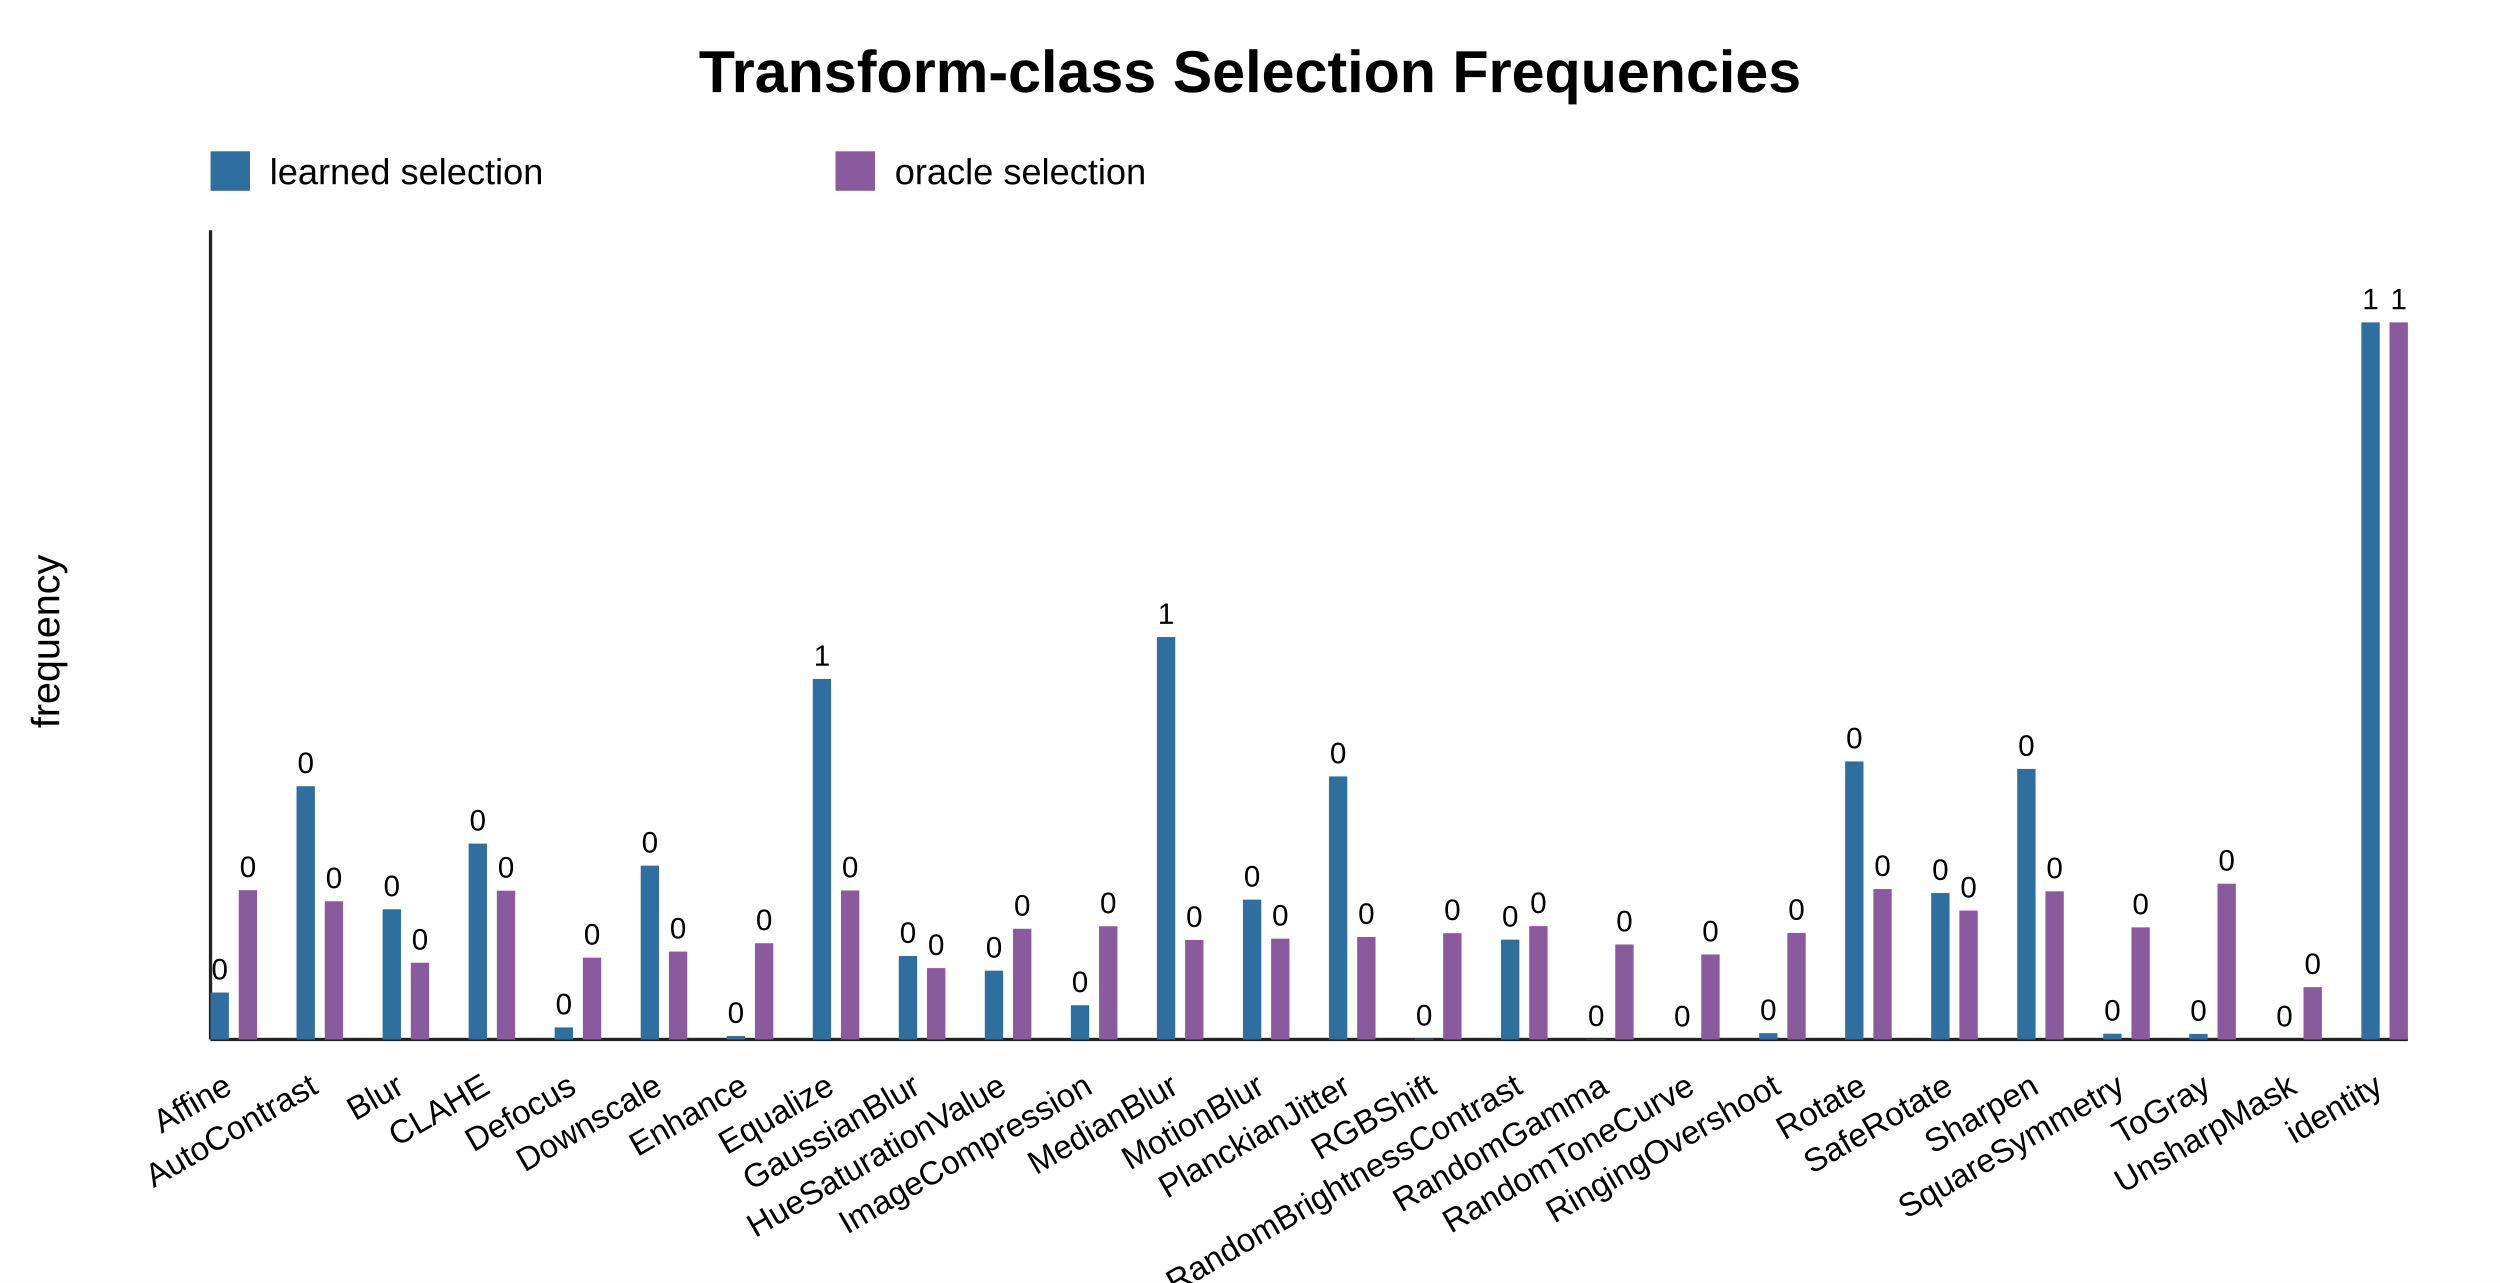
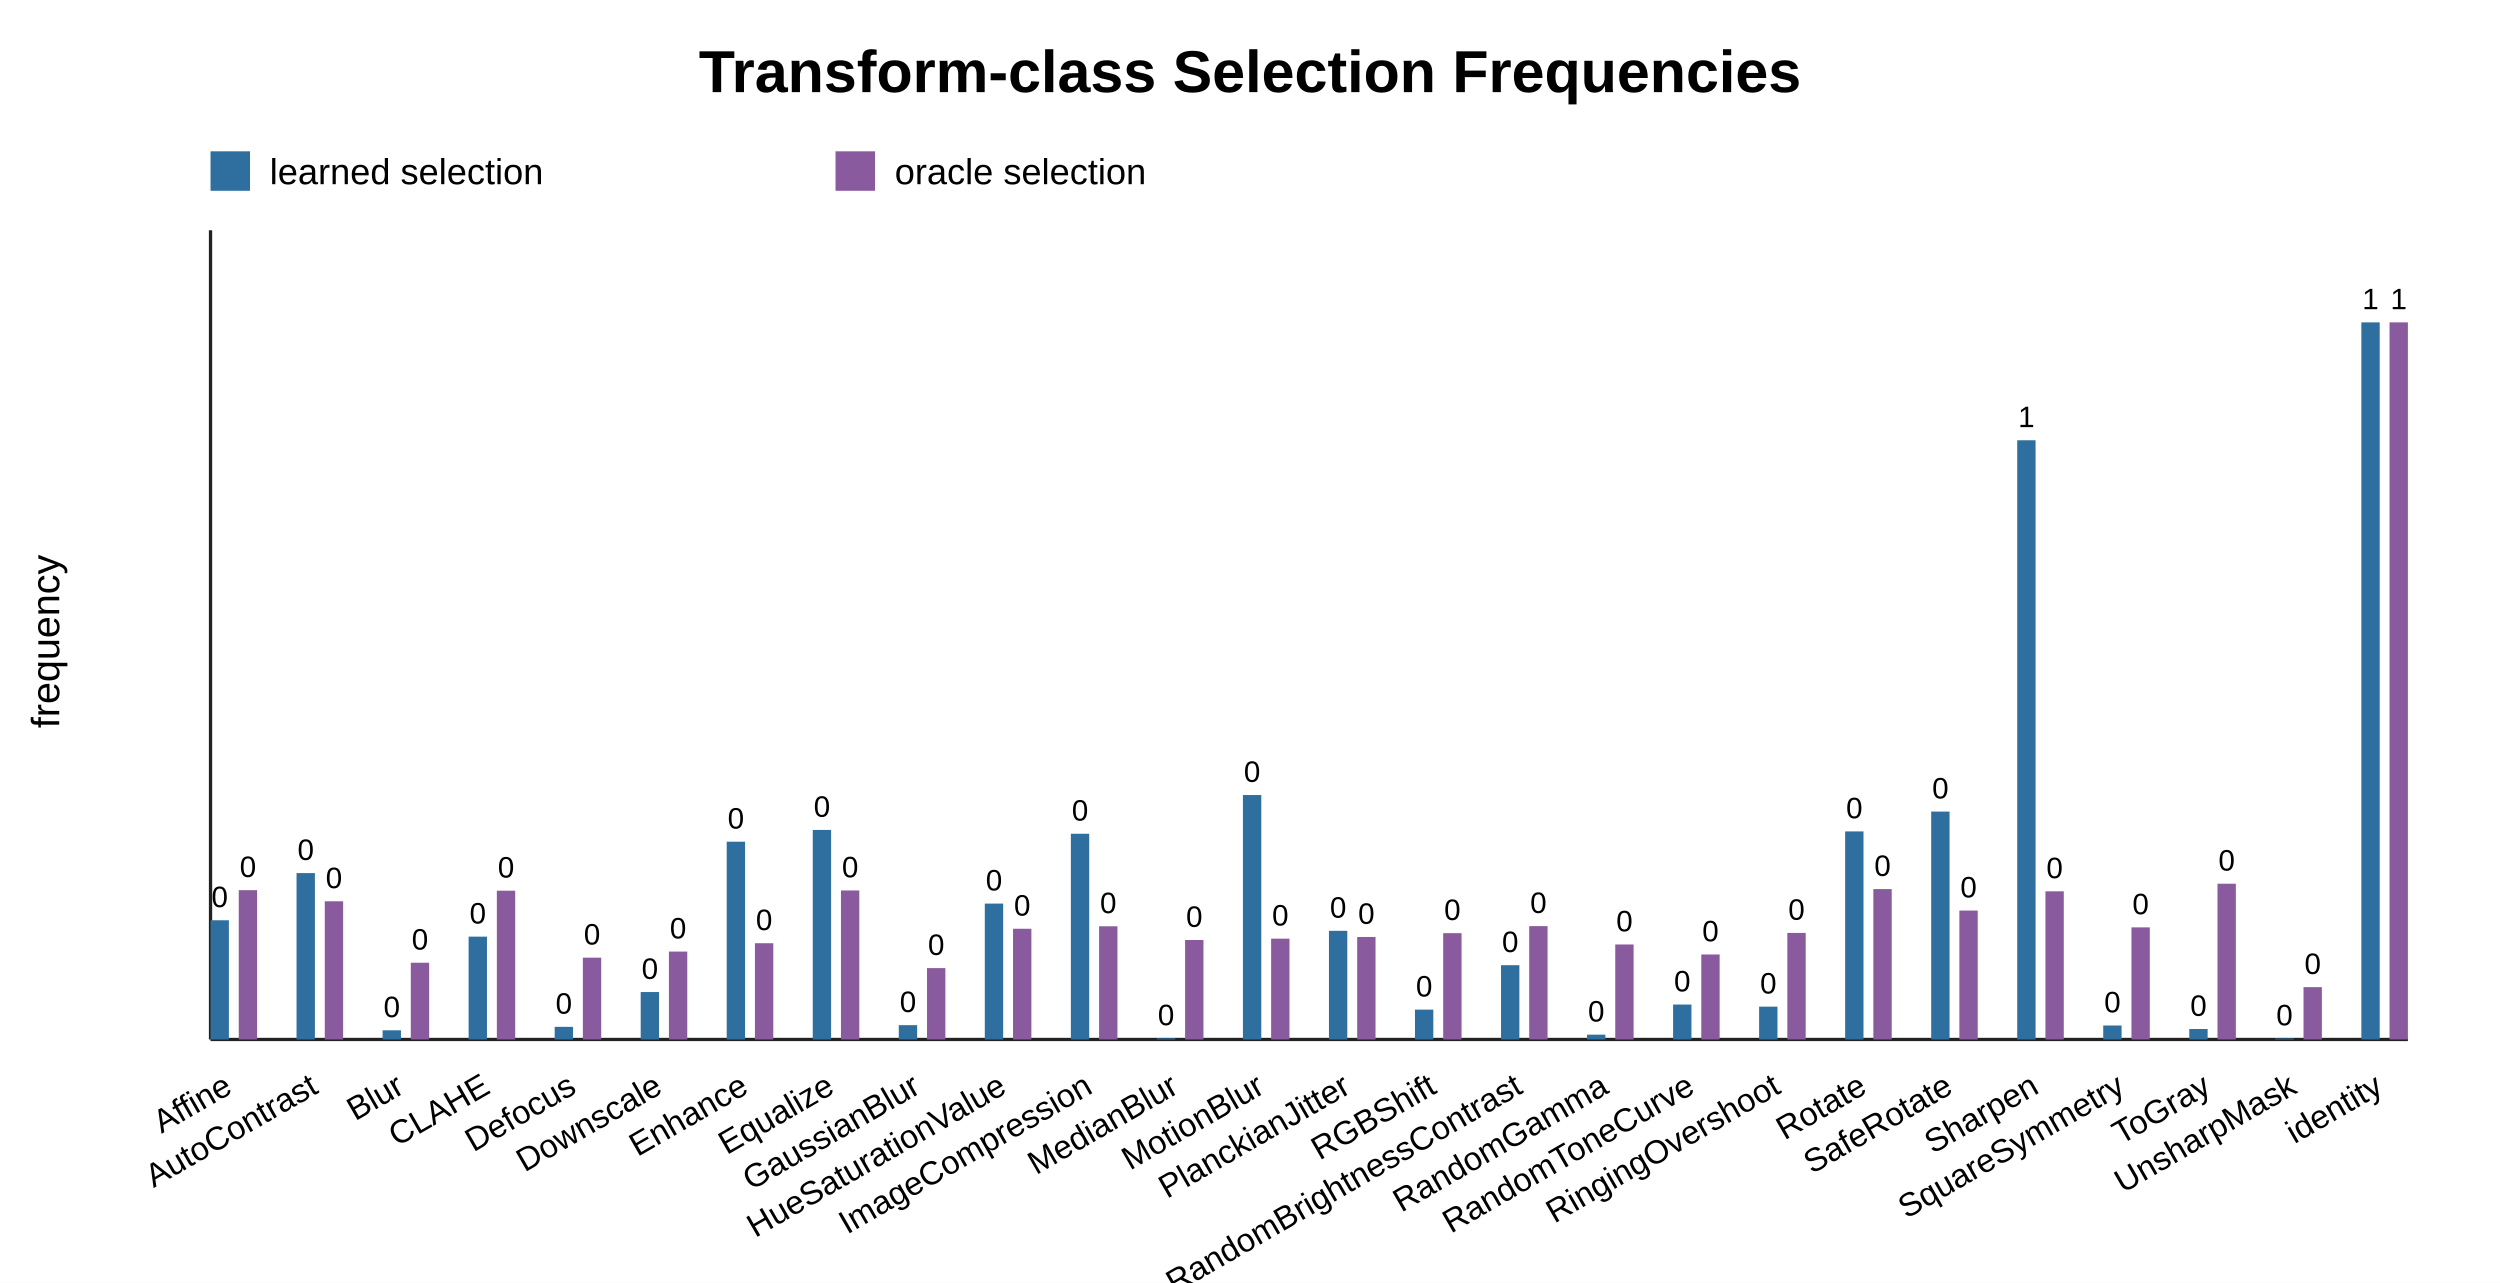
<svg xmlns="http://www.w3.org/2000/svg" width="760" height="390" viewBox="0 0 760 390">
  <rect width="100%" height="100%" fill="#ffffff" />
  <text x="380" y="28" text-anchor="middle" font-family="Arial" font-size="18" font-weight="700">Transform-class Selection Frequencies</text>
  <text x="18" y="195" transform="rotate(-90 18 195)" text-anchor="middle" font-family="Arial" font-size="12">frequency</text>
  <line x1="64" y1="316" x2="732" y2="316" stroke="#222" />
  <line x1="64" y1="70" x2="64" y2="316" stroke="#222" />
  <rect x="64" y="46" width="12" height="12" fill="#2f6f9f" />
  <text x="82" y="56" font-family="Arial" font-size="11">learned selection</text>
  <rect x="254" y="46" width="12" height="12" fill="#8a5a9f" />
  <text x="272" y="56" font-family="Arial" font-size="11">oracle selection</text>
-   <rect x="64.00" y="301.73" width="5.58" height="14.27" fill="#2f6f9f" />
-   <text x="66.79" y="297.73" text-anchor="middle" font-family="Arial" font-size="9">0</text>
+   <rect x="64.00" y="279.76" width="5.58" height="36.24" fill="#2f6f9f" />
+   <text x="66.79" y="275.76" text-anchor="middle" font-family="Arial" font-size="9">0</text>
  <rect x="72.58" y="270.61" width="5.58" height="45.39" fill="#8a5a9f" />
  <text x="75.37" y="266.61" text-anchor="middle" font-family="Arial" font-size="9">0</text>
  <text x="71.08" y="332" text-anchor="end" font-family="Arial" font-size="10" transform="rotate(-30 71.08 332)">Affine</text>
-   <rect x="90.15" y="239.00" width="5.58" height="77.00" fill="#2f6f9f" />
-   <text x="92.94" y="235.00" text-anchor="middle" font-family="Arial" font-size="9">0</text>
+   <rect x="90.15" y="265.42" width="5.58" height="50.58" fill="#2f6f9f" />
+   <text x="92.94" y="261.42" text-anchor="middle" font-family="Arial" font-size="9">0</text>
  <rect x="98.73" y="273.99" width="5.58" height="42.01" fill="#8a5a9f" />
  <text x="101.52" y="269.99" text-anchor="middle" font-family="Arial" font-size="9">0</text>
  <text x="97.23" y="332" text-anchor="end" font-family="Arial" font-size="10" transform="rotate(-30 97.23 332)">AutoContrast</text>
-   <rect x="116.31" y="276.43" width="5.58" height="39.57" fill="#2f6f9f" />
-   <text x="119.10" y="272.43" text-anchor="middle" font-family="Arial" font-size="9">0</text>
+   <rect x="116.31" y="313.21" width="5.58" height="2.79" fill="#2f6f9f" />
+   <text x="119.10" y="309.21" text-anchor="middle" font-family="Arial" font-size="9">0</text>
  <rect x="124.88" y="292.67" width="5.58" height="23.33" fill="#8a5a9f" />
  <text x="127.67" y="288.67" text-anchor="middle" font-family="Arial" font-size="9">0</text>
  <text x="123.38" y="332" text-anchor="end" font-family="Arial" font-size="10" transform="rotate(-30 123.38 332)">Blur</text>
-   <rect x="142.46" y="256.46" width="5.58" height="59.54" fill="#2f6f9f" />
-   <text x="145.25" y="252.46" text-anchor="middle" font-family="Arial" font-size="9">0</text>
+   <rect x="142.46" y="284.74" width="5.58" height="31.26" fill="#2f6f9f" />
+   <text x="145.25" y="280.74" text-anchor="middle" font-family="Arial" font-size="9">0</text>
  <rect x="151.04" y="270.77" width="5.58" height="45.23" fill="#8a5a9f" />
  <text x="153.83" y="266.77" text-anchor="middle" font-family="Arial" font-size="9">0</text>
  <text x="149.54" y="332" text-anchor="end" font-family="Arial" font-size="10" transform="rotate(-30 149.54 332)">CLAHE</text>
-   <rect x="168.62" y="312.34" width="5.58" height="3.66" fill="#2f6f9f" />
-   <text x="171.40" y="308.34" text-anchor="middle" font-family="Arial" font-size="9">0</text>
+   <rect x="168.62" y="312.16" width="5.58" height="3.84" fill="#2f6f9f" />
+   <text x="171.40" y="308.16" text-anchor="middle" font-family="Arial" font-size="9">0</text>
  <rect x="177.19" y="291.13" width="5.58" height="24.87" fill="#8a5a9f" />
  <text x="179.98" y="287.13" text-anchor="middle" font-family="Arial" font-size="9">0</text>
  <text x="175.69" y="332" text-anchor="end" font-family="Arial" font-size="10" transform="rotate(-30 175.69 332)">Defocus</text>
-   <rect x="194.77" y="263.15" width="5.58" height="52.85" fill="#2f6f9f" />
-   <text x="197.56" y="259.15" text-anchor="middle" font-family="Arial" font-size="9">0</text>
+   <rect x="194.77" y="301.58" width="5.58" height="14.42" fill="#2f6f9f" />
+   <text x="197.56" y="297.58" text-anchor="middle" font-family="Arial" font-size="9">0</text>
  <rect x="203.35" y="289.28" width="5.58" height="26.72" fill="#8a5a9f" />
  <text x="206.13" y="285.28" text-anchor="middle" font-family="Arial" font-size="9">0</text>
  <text x="201.85" y="332" text-anchor="end" font-family="Arial" font-size="10" transform="rotate(-30 201.85 332)">Downscale</text>
-   <rect x="220.92" y="314.95" width="5.58" height="1.05" fill="#2f6f9f" />
-   <text x="223.71" y="310.95" text-anchor="middle" font-family="Arial" font-size="9">0</text>
+   <rect x="220.92" y="255.88" width="5.58" height="60.12" fill="#2f6f9f" />
+   <text x="223.71" y="251.88" text-anchor="middle" font-family="Arial" font-size="9">0</text>
  <rect x="229.50" y="286.74" width="5.58" height="29.26" fill="#8a5a9f" />
  <text x="232.29" y="282.74" text-anchor="middle" font-family="Arial" font-size="9">0</text>
  <text x="228.00" y="332" text-anchor="end" font-family="Arial" font-size="10" transform="rotate(-30 228.00 332)">Enhance</text>
-   <rect x="247.08" y="206.39" width="5.58" height="109.61" fill="#2f6f9f" />
-   <text x="249.87" y="202.39" text-anchor="middle" font-family="Arial" font-size="9">1</text>
+   <rect x="247.08" y="252.30" width="5.58" height="63.70" fill="#2f6f9f" />
+   <text x="249.87" y="248.30" text-anchor="middle" font-family="Arial" font-size="9">0</text>
  <rect x="255.65" y="270.70" width="5.58" height="45.30" fill="#8a5a9f" />
  <text x="258.44" y="266.70" text-anchor="middle" font-family="Arial" font-size="9">0</text>
  <text x="254.15" y="332" text-anchor="end" font-family="Arial" font-size="10" transform="rotate(-30 254.15 332)">Equalize</text>
-   <rect x="273.23" y="290.62" width="5.58" height="25.38" fill="#2f6f9f" />
-   <text x="276.02" y="286.62" text-anchor="middle" font-family="Arial" font-size="9">0</text>
+   <rect x="273.23" y="311.65" width="5.58" height="4.35" fill="#2f6f9f" />
+   <text x="276.02" y="307.65" text-anchor="middle" font-family="Arial" font-size="9">0</text>
  <rect x="281.81" y="294.30" width="5.58" height="21.70" fill="#8a5a9f" />
  <text x="284.60" y="290.30" text-anchor="middle" font-family="Arial" font-size="9">0</text>
  <text x="280.31" y="332" text-anchor="end" font-family="Arial" font-size="10" transform="rotate(-30 280.31 332)">GaussianBlur</text>
-   <rect x="299.38" y="295.08" width="5.58" height="20.92" fill="#2f6f9f" />
-   <text x="302.17" y="291.08" text-anchor="middle" font-family="Arial" font-size="9">0</text>
+   <rect x="299.38" y="274.69" width="5.58" height="41.31" fill="#2f6f9f" />
+   <text x="302.17" y="270.69" text-anchor="middle" font-family="Arial" font-size="9">0</text>
  <rect x="307.96" y="282.34" width="5.58" height="33.66" fill="#8a5a9f" />
  <text x="310.75" y="278.34" text-anchor="middle" font-family="Arial" font-size="9">0</text>
  <text x="306.46" y="332" text-anchor="end" font-family="Arial" font-size="10" transform="rotate(-30 306.46 332)">HueSaturationValue</text>
-   <rect x="325.54" y="305.59" width="5.58" height="10.41" fill="#2f6f9f" />
-   <text x="328.33" y="301.59" text-anchor="middle" font-family="Arial" font-size="9">0</text>
+   <rect x="325.54" y="253.46" width="5.58" height="62.54" fill="#2f6f9f" />
+   <text x="328.33" y="249.46" text-anchor="middle" font-family="Arial" font-size="9">0</text>
  <rect x="334.12" y="281.59" width="5.58" height="34.41" fill="#8a5a9f" />
  <text x="336.90" y="277.59" text-anchor="middle" font-family="Arial" font-size="9">0</text>
  <text x="332.62" y="332" text-anchor="end" font-family="Arial" font-size="10" transform="rotate(-30 332.62 332)">ImageCompression</text>
-   <rect x="351.69" y="193.66" width="5.58" height="122.34" fill="#2f6f9f" />
-   <text x="354.48" y="189.66" text-anchor="middle" font-family="Arial" font-size="9">1</text>
+   <rect x="351.69" y="315.65" width="5.58" height="0.35" fill="#2f6f9f" />
+   <text x="354.48" y="311.65" text-anchor="middle" font-family="Arial" font-size="9">0</text>
  <rect x="360.27" y="285.76" width="5.58" height="30.24" fill="#8a5a9f" />
  <text x="363.06" y="281.76" text-anchor="middle" font-family="Arial" font-size="9">0</text>
  <text x="358.77" y="332" text-anchor="end" font-family="Arial" font-size="10" transform="rotate(-30 358.77 332)">MedianBlur</text>
-   <rect x="377.85" y="273.49" width="5.58" height="42.51" fill="#2f6f9f" />
-   <text x="380.63" y="269.49" text-anchor="middle" font-family="Arial" font-size="9">0</text>
+   <rect x="377.85" y="241.69" width="5.58" height="74.31" fill="#2f6f9f" />
+   <text x="380.63" y="237.69" text-anchor="middle" font-family="Arial" font-size="9">0</text>
  <rect x="386.42" y="285.35" width="5.58" height="30.65" fill="#8a5a9f" />
  <text x="389.21" y="281.35" text-anchor="middle" font-family="Arial" font-size="9">0</text>
  <text x="384.92" y="332" text-anchor="end" font-family="Arial" font-size="10" transform="rotate(-30 384.92 332)">MotionBlur</text>
-   <rect x="404.00" y="236.03" width="5.58" height="79.97" fill="#2f6f9f" />
-   <text x="406.79" y="232.03" text-anchor="middle" font-family="Arial" font-size="9">0</text>
+   <rect x="404.00" y="282.97" width="5.58" height="33.03" fill="#2f6f9f" />
+   <text x="406.79" y="278.97" text-anchor="middle" font-family="Arial" font-size="9">0</text>
  <rect x="412.58" y="284.84" width="5.58" height="31.16" fill="#8a5a9f" />
  <text x="415.37" y="280.84" text-anchor="middle" font-family="Arial" font-size="9">0</text>
  <text x="411.08" y="332" text-anchor="end" font-family="Arial" font-size="10" transform="rotate(-30 411.08 332)">PlanckianJitter</text>
-   <rect x="430.15" y="315.72" width="5.58" height="0.28" fill="#2f6f9f" />
-   <text x="432.94" y="311.72" text-anchor="middle" font-family="Arial" font-size="9">0</text>
+   <rect x="430.15" y="306.93" width="5.58" height="9.07" fill="#2f6f9f" />
+   <text x="432.94" y="302.93" text-anchor="middle" font-family="Arial" font-size="9">0</text>
  <rect x="438.73" y="283.68" width="5.58" height="32.32" fill="#8a5a9f" />
  <text x="441.52" y="279.68" text-anchor="middle" font-family="Arial" font-size="9">0</text>
  <text x="437.23" y="332" text-anchor="end" font-family="Arial" font-size="10" transform="rotate(-30 437.23 332)">RGBShift</text>
-   <rect x="456.31" y="285.66" width="5.58" height="30.34" fill="#2f6f9f" />
-   <text x="459.10" y="281.66" text-anchor="middle" font-family="Arial" font-size="9">0</text>
+   <rect x="456.31" y="293.42" width="5.58" height="22.58" fill="#2f6f9f" />
+   <text x="459.10" y="289.42" text-anchor="middle" font-family="Arial" font-size="9">0</text>
  <rect x="464.88" y="281.54" width="5.58" height="34.46" fill="#8a5a9f" />
  <text x="467.67" y="277.54" text-anchor="middle" font-family="Arial" font-size="9">0</text>
  <text x="463.38" y="332" text-anchor="end" font-family="Arial" font-size="10" transform="rotate(-30 463.38 332)">RandomBrightnessContrast</text>
-   <rect x="482.46" y="315.90" width="5.58" height="0.10" fill="#2f6f9f" />
-   <text x="485.25" y="311.90" text-anchor="middle" font-family="Arial" font-size="9">0</text>
+   <rect x="482.46" y="314.54" width="5.58" height="1.46" fill="#2f6f9f" />
+   <text x="485.25" y="310.54" text-anchor="middle" font-family="Arial" font-size="9">0</text>
  <rect x="491.04" y="287.12" width="5.58" height="28.88" fill="#8a5a9f" />
  <text x="493.83" y="283.12" text-anchor="middle" font-family="Arial" font-size="9">0</text>
  <text x="489.54" y="332" text-anchor="end" font-family="Arial" font-size="10" transform="rotate(-30 489.54 332)">RandomGamma</text>
-   <rect x="508.62" y="316.00" width="5.58" height="0.00" fill="#2f6f9f" />
-   <text x="511.40" y="312.00" text-anchor="middle" font-family="Arial" font-size="9">0</text>
+   <rect x="508.62" y="305.38" width="5.58" height="10.62" fill="#2f6f9f" />
+   <text x="511.40" y="301.38" text-anchor="middle" font-family="Arial" font-size="9">0</text>
  <rect x="517.19" y="290.16" width="5.58" height="25.84" fill="#8a5a9f" />
  <text x="519.98" y="286.16" text-anchor="middle" font-family="Arial" font-size="9">0</text>
  <text x="515.69" y="332" text-anchor="end" font-family="Arial" font-size="10" transform="rotate(-30 515.69 332)">RandomToneCurve</text>
-   <rect x="534.77" y="314.08" width="5.58" height="1.92" fill="#2f6f9f" />
-   <text x="537.56" y="310.08" text-anchor="middle" font-family="Arial" font-size="9">0</text>
+   <rect x="534.77" y="306.02" width="5.58" height="9.98" fill="#2f6f9f" />
+   <text x="537.56" y="302.02" text-anchor="middle" font-family="Arial" font-size="9">0</text>
  <rect x="543.35" y="283.61" width="5.58" height="32.39" fill="#8a5a9f" />
  <text x="546.13" y="279.61" text-anchor="middle" font-family="Arial" font-size="9">0</text>
  <text x="541.85" y="332" text-anchor="end" font-family="Arial" font-size="10" transform="rotate(-30 541.85 332)">RingingOvershoot</text>
-   <rect x="560.92" y="231.48" width="5.58" height="84.52" fill="#2f6f9f" />
-   <text x="563.71" y="227.48" text-anchor="middle" font-family="Arial" font-size="9">0</text>
+   <rect x="560.92" y="252.75" width="5.58" height="63.25" fill="#2f6f9f" />
+   <text x="563.71" y="248.75" text-anchor="middle" font-family="Arial" font-size="9">0</text>
  <rect x="569.50" y="270.28" width="5.58" height="45.72" fill="#8a5a9f" />
  <text x="572.29" y="266.28" text-anchor="middle" font-family="Arial" font-size="9">0</text>
  <text x="568.00" y="332" text-anchor="end" font-family="Arial" font-size="10" transform="rotate(-30 568.00 332)">Rotate</text>
-   <rect x="587.08" y="271.48" width="5.58" height="44.52" fill="#2f6f9f" />
-   <text x="589.87" y="267.48" text-anchor="middle" font-family="Arial" font-size="9">0</text>
+   <rect x="587.08" y="246.72" width="5.58" height="69.28" fill="#2f6f9f" />
+   <text x="589.87" y="242.72" text-anchor="middle" font-family="Arial" font-size="9">0</text>
  <rect x="595.65" y="276.81" width="5.58" height="39.19" fill="#8a5a9f" />
  <text x="598.44" y="272.81" text-anchor="middle" font-family="Arial" font-size="9">0</text>
  <text x="594.15" y="332" text-anchor="end" font-family="Arial" font-size="10" transform="rotate(-30 594.15 332)">SafeRotate</text>
-   <rect x="613.23" y="233.75" width="5.58" height="82.25" fill="#2f6f9f" />
-   <text x="616.02" y="229.75" text-anchor="middle" font-family="Arial" font-size="9">0</text>
+   <rect x="613.23" y="133.84" width="5.58" height="182.16" fill="#2f6f9f" />
+   <text x="616.02" y="129.84" text-anchor="middle" font-family="Arial" font-size="9">1</text>
  <rect x="621.81" y="270.96" width="5.58" height="45.04" fill="#8a5a9f" />
  <text x="624.60" y="266.96" text-anchor="middle" font-family="Arial" font-size="9">0</text>
  <text x="620.31" y="332" text-anchor="end" font-family="Arial" font-size="10" transform="rotate(-30 620.31 332)">Sharpen</text>
-   <rect x="639.38" y="314.24" width="5.58" height="1.76" fill="#2f6f9f" />
-   <text x="642.17" y="310.24" text-anchor="middle" font-family="Arial" font-size="9">0</text>
+   <rect x="639.38" y="311.75" width="5.58" height="4.25" fill="#2f6f9f" />
+   <text x="642.17" y="307.75" text-anchor="middle" font-family="Arial" font-size="9">0</text>
  <rect x="647.96" y="281.92" width="5.58" height="34.08" fill="#8a5a9f" />
  <text x="650.75" y="277.92" text-anchor="middle" font-family="Arial" font-size="9">0</text>
  <text x="646.46" y="332" text-anchor="end" font-family="Arial" font-size="10" transform="rotate(-30 646.46 332)">SquareSymmetry</text>
-   <rect x="665.54" y="314.30" width="5.58" height="1.70" fill="#2f6f9f" />
-   <text x="668.33" y="310.30" text-anchor="middle" font-family="Arial" font-size="9">0</text>
+   <rect x="665.54" y="312.82" width="5.58" height="3.18" fill="#2f6f9f" />
+   <text x="668.33" y="308.82" text-anchor="middle" font-family="Arial" font-size="9">0</text>
  <rect x="674.12" y="268.65" width="5.58" height="47.35" fill="#8a5a9f" />
  <text x="676.90" y="264.65" text-anchor="middle" font-family="Arial" font-size="9">0</text>
  <text x="672.62" y="332" text-anchor="end" font-family="Arial" font-size="10" transform="rotate(-30 672.62 332)">ToGray</text>
-   <rect x="691.69" y="316.00" width="5.58" height="0.00" fill="#2f6f9f" />
-   <text x="694.48" y="312.00" text-anchor="middle" font-family="Arial" font-size="9">0</text>
+   <rect x="691.69" y="315.69" width="5.58" height="0.31" fill="#2f6f9f" />
+   <text x="694.48" y="311.69" text-anchor="middle" font-family="Arial" font-size="9">0</text>
  <rect x="700.27" y="300.09" width="5.58" height="15.91" fill="#8a5a9f" />
  <text x="703.06" y="296.09" text-anchor="middle" font-family="Arial" font-size="9">0</text>
  <text x="698.77" y="332" text-anchor="end" font-family="Arial" font-size="10" transform="rotate(-30 698.77 332)">UnsharpMask</text>
  <rect x="717.85" y="98.00" width="5.58" height="218.00" fill="#2f6f9f" />
  <text x="720.63" y="94.00" text-anchor="middle" font-family="Arial" font-size="9">1</text>
  <rect x="726.42" y="98.00" width="5.58" height="218.00" fill="#8a5a9f" />
  <text x="729.21" y="94.00" text-anchor="middle" font-family="Arial" font-size="9">1</text>
  <text x="724.92" y="332" text-anchor="end" font-family="Arial" font-size="10" transform="rotate(-30 724.92 332)">identity</text>
</svg>
